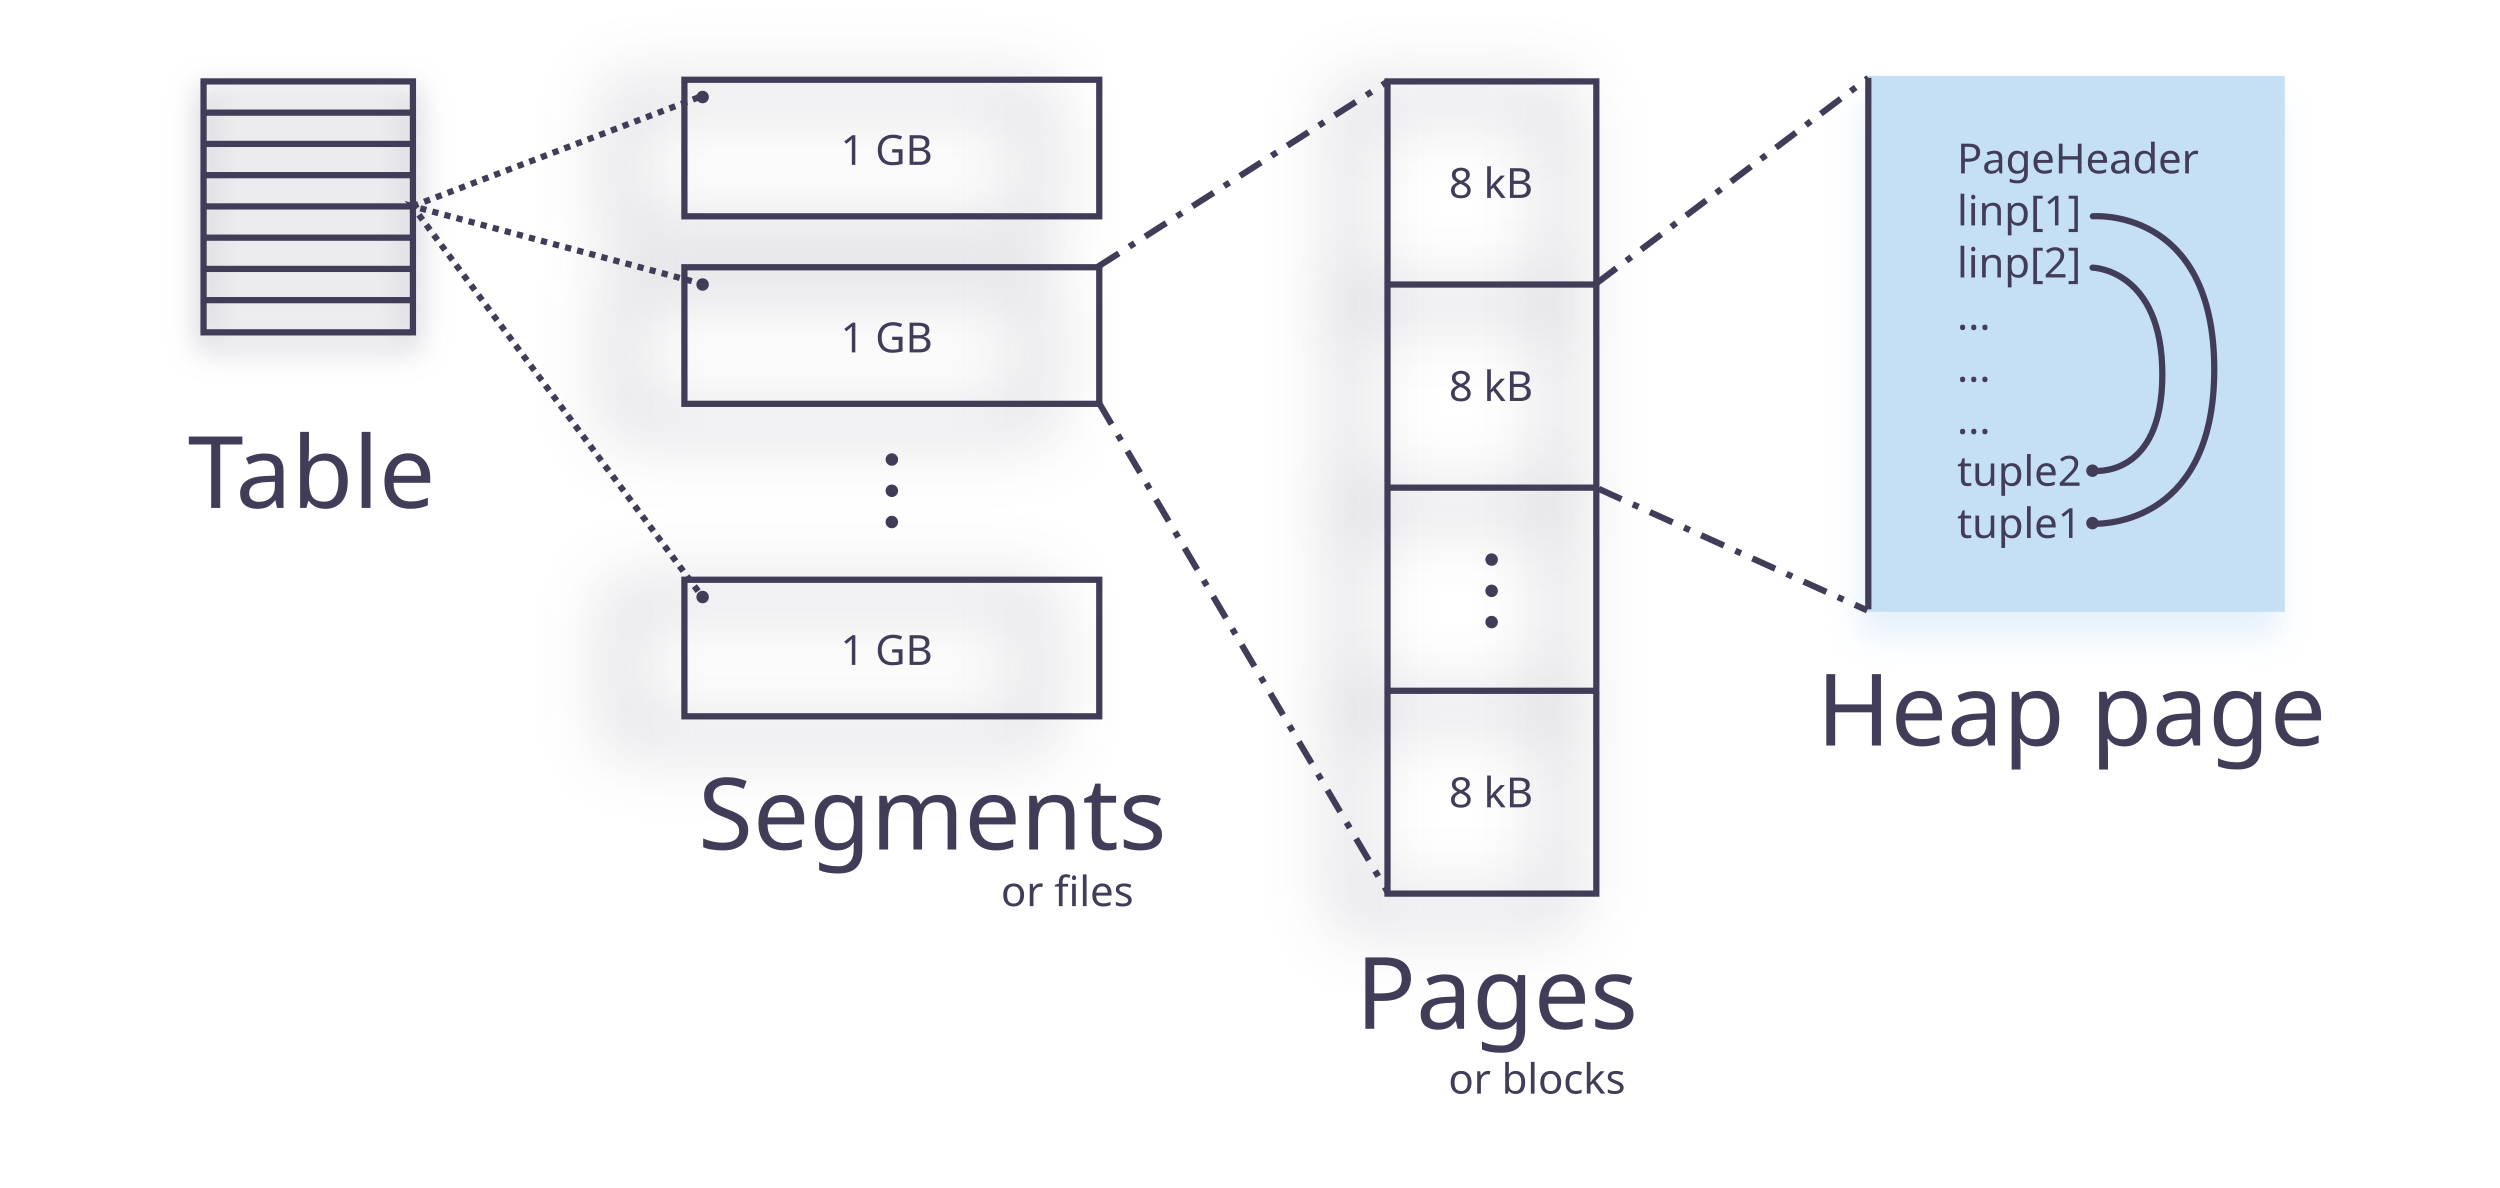
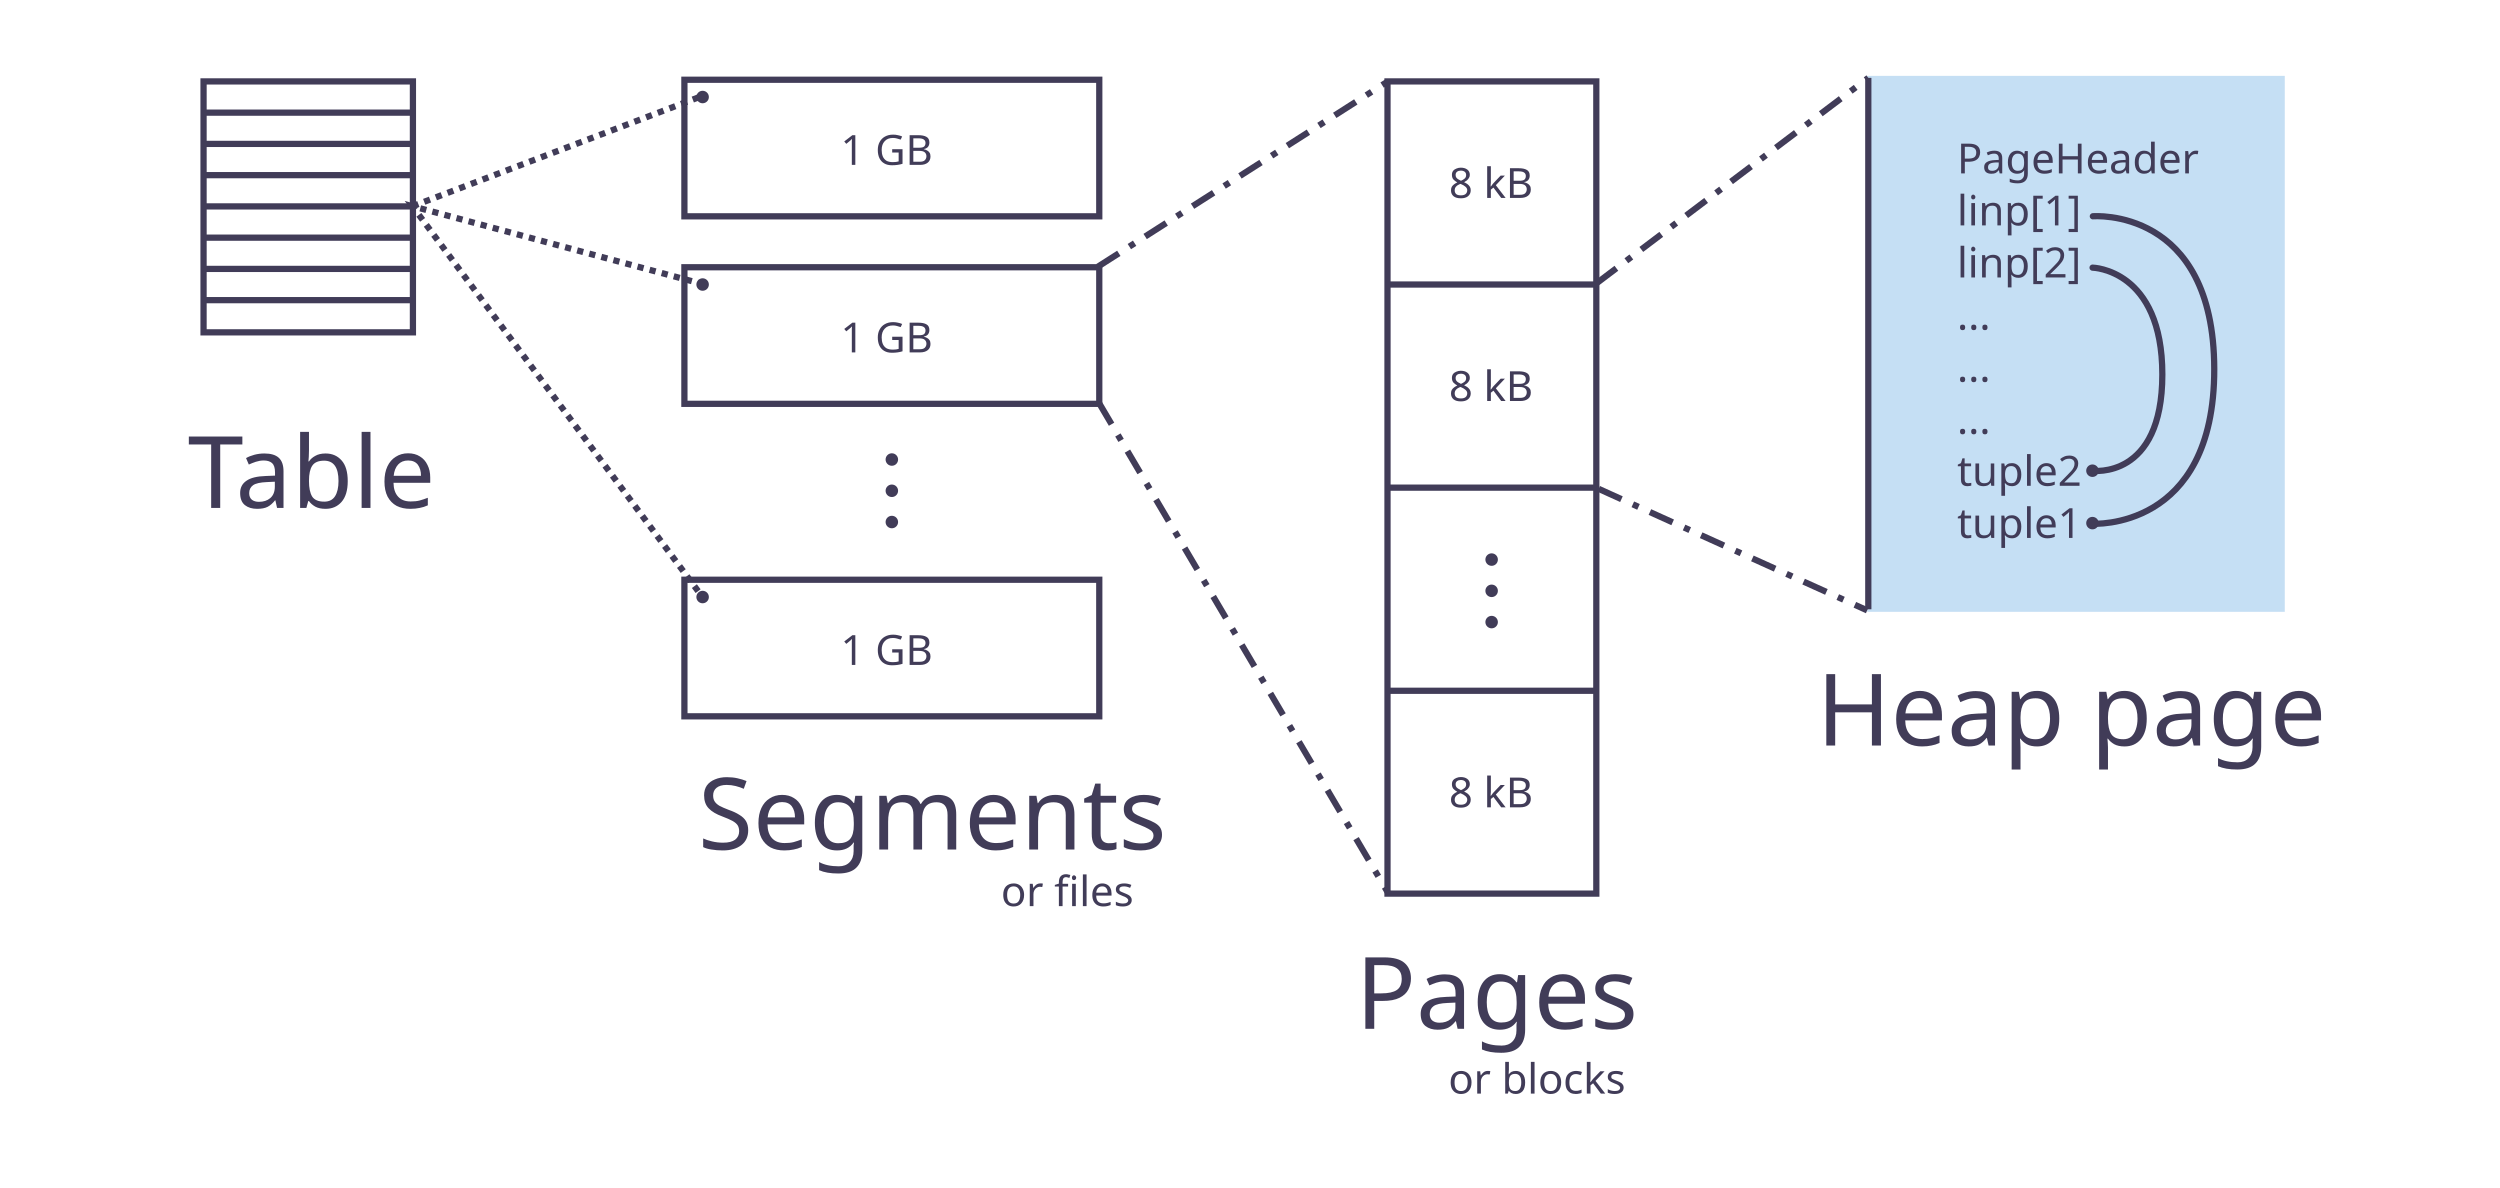
<svg xmlns="http://www.w3.org/2000/svg" width="800" height="380" viewBox="0 0 211.667 100.542" version="1.1" id="svg602">
  <defs id="defs599">
-     <filter style="color-interpolation-filters:sRGB" id="filter47074" x="-0.093" y="-0.072" width="1.185" height="1.144">
-       <feGaussianBlur stdDeviation="1.364" id="feGaussianBlur47076" />
-     </filter>
-     <filter style="color-interpolation-filters:sRGB" id="filter50720" x="-0.168" y="-0.148" width="1.341" height="1.296">
-       <feGaussianBlur stdDeviation="1.199" id="feGaussianBlur50722" />
-     </filter>
-     <filter style="color-interpolation-filters:sRGB" id="filter69509" x="-0.206" y="-0.134" width="1.412" height="1.269">
-       <feGaussianBlur stdDeviation="2.907" id="feGaussianBlur69511" />
-     </filter>
-     <filter style="color-interpolation-filters:sRGB" id="filter69513" x="-0.408" y="-0.105" width="1.812" height="1.211">
-       <feGaussianBlur stdDeviation="2.907" id="feGaussianBlur69515" />
-     </filter>
-     <filter style="color-interpolation-filters:sRGB" id="filter47074-1" x="-0.093" y="-0.072" width="1.185" height="1.144">
-       <feGaussianBlur stdDeviation="1.364" id="feGaussianBlur47076-9" />
-     </filter>
-   </defs>
+     </defs>
  <g id="layer1">
-     <g id="g50718" transform="translate(0,-5.820833)" style="opacity:0.5;mix-blend-mode:normal;filter:url(#filter50720)">
-       <rect style="fill:none;fill-opacity:1;stroke:#413c58;stroke-width:0.529;stroke-dasharray:none;stroke-opacity:1" id="rect50702" width="17.727" height="21.246" x="17.234" y="13.772" />
-       <path style="fill:none;fill-opacity:1;stroke:#413c58;stroke-width:0.529;stroke-dasharray:none;stroke-opacity:1" d="m 17.102,16.417 h 17.902" id="path50704" />
-       <path style="fill:none;fill-opacity:1;stroke:#413c58;stroke-width:0.529;stroke-dasharray:none;stroke-opacity:1" d="m 17.102,19.063 h 17.902" id="path50706" />
-       <path style="fill:none;fill-opacity:1;stroke:#413c58;stroke-width:0.529;stroke-dasharray:none;stroke-opacity:1" d="m 17.102,21.709 h 17.902" id="path50708" />
-       <path style="fill:none;fill-opacity:1;stroke:#413c58;stroke-width:0.529;stroke-dasharray:none;stroke-opacity:1" d="m 17.102,24.355 h 17.902" id="path50710" />
-       <path style="fill:none;fill-opacity:1;stroke:#413c58;stroke-width:0.529;stroke-dasharray:none;stroke-opacity:1" d="m 17.102,27.001 h 17.902" id="path50712" />
-       <path style="fill:none;fill-opacity:1;stroke:#413c58;stroke-width:0.529;stroke-dasharray:none;stroke-opacity:1" d="m 17.102,29.647 h 17.902" id="path50714" />
-       <path style="fill:none;fill-opacity:1;stroke:#413c58;stroke-width:0.529;stroke-dasharray:none;stroke-opacity:1" d="m 17.102,32.292 h 17.902" id="path50716" />
-     </g>
    <g id="g2399" transform="translate(0,-6.879166)">
      <rect style="fill:none;fill-opacity:1;stroke:#413c58;stroke-width:0.529;stroke-dasharray:none;stroke-opacity:1" id="rect12635" width="17.727" height="21.246" x="17.234" y="13.772" />
      <path style="fill:none;fill-opacity:1;stroke:#413c58;stroke-width:0.529;stroke-dasharray:none;stroke-opacity:1" d="m 17.102,16.417 h 17.902" id="path15147" />
      <path style="fill:none;fill-opacity:1;stroke:#413c58;stroke-width:0.529;stroke-dasharray:none;stroke-opacity:1" d="m 17.102,19.063 h 17.902" id="path2379" />
      <path style="fill:none;fill-opacity:1;stroke:#413c58;stroke-width:0.529;stroke-dasharray:none;stroke-opacity:1" d="m 17.102,21.709 h 17.902" id="path2381" />
      <path style="fill:none;fill-opacity:1;stroke:#413c58;stroke-width:0.529;stroke-dasharray:none;stroke-opacity:1" d="m 17.102,24.355 h 17.902" id="path2383" />
      <path style="fill:none;fill-opacity:1;stroke:#413c58;stroke-width:0.529;stroke-dasharray:none;stroke-opacity:1" d="m 17.102,27.001 h 17.902" id="path2385" />
      <path style="fill:none;fill-opacity:1;stroke:#413c58;stroke-width:0.529;stroke-dasharray:none;stroke-opacity:1" d="m 17.102,29.647 h 17.902" id="path2387" />
      <path style="fill:none;fill-opacity:1;stroke:#413c58;stroke-width:0.529;stroke-dasharray:none;stroke-opacity:1" d="m 17.102,32.292 h 17.902" id="path2389" />
    </g>
    <g id="g3788" transform="translate(13.95734,-6.35)">
      <circle style="fill:#413c58;fill-opacity:1;stroke:none;stroke-width:0.529" id="path2550" cx="61.552" cy="45.257" r="0.529" />
      <circle style="fill:#413c58;fill-opacity:1;stroke:none;stroke-width:0.529" id="circle3503" cx="61.552" cy="47.903" r="0.529" />
      <circle style="fill:#413c58;fill-opacity:1;stroke:none;stroke-width:0.529" id="circle3505" cx="61.552" cy="50.549" r="0.529" />
    </g>
    <text xml:space="preserve" style="font-size:8.467px;font-family:Futura;-inkscape-font-specification:Futura;fill:#413c58;fill-opacity:1;stroke:none;stroke-width:0.529" x="15.909" y="43.005" id="text3563">
      <tspan id="tspan3561" style="font-size:8.467px;stroke-width:0.529" x="15.909" y="43.005">Table</tspan>
    </text>
    <text xml:space="preserve" style="font-size:8.467px;font-family:Futura;-inkscape-font-specification:Futura;fill:#413c58;fill-opacity:1;stroke:none;stroke-width:0.529" x="59.096" y="71.925" id="text3567">
      <tspan id="tspan3565" style="font-size:8.467px;stroke-width:0.529" x="59.096" y="71.925">Segments</tspan>
    </text>
    <text xml:space="preserve" style="font-size:8.467px;font-family:Futura;-inkscape-font-specification:Futura;fill:#413c58;fill-opacity:1;stroke:none;stroke-width:0.529" x="114.775" y="87.105" id="text3759">
      <tspan style="font-size:8.467px;stroke-width:0.529" x="114.775" y="87.105" id="tspan3777">Pages</tspan>
    </text>
    <g id="g3796" transform="translate(64.74002,2.12123)">
      <circle style="fill:#413c58;fill-opacity:1;stroke:none;stroke-width:0.529" id="circle3790" cx="61.552" cy="45.257" r="0.529" />
      <circle style="fill:#413c58;fill-opacity:1;stroke:none;stroke-width:0.529" id="circle3792" cx="61.552" cy="47.903" r="0.529" />
      <circle style="fill:#413c58;fill-opacity:1;stroke:none;stroke-width:0.529" id="circle3794" cx="61.552" cy="50.549" r="0.529" />
    </g>
    <text xml:space="preserve" style="font-size:3.528px;font-family:Futura;-inkscape-font-specification:Futura;fill:#413c58;fill-opacity:1;stroke:none;stroke-width:0.529" x="122.679" y="16.754" id="text3920">
      <tspan style="font-size:3.528px;stroke-width:0.529" x="122.679" y="16.754" id="tspan41601">8 kB</tspan>
    </text>
    <text xml:space="preserve" style="font-size:3.528px;font-family:Futura;-inkscape-font-specification:Futura;fill:#413c58;fill-opacity:1;stroke:none;stroke-width:0.529" x="84.752" y="76.717" id="text3936">
      <tspan id="tspan3934" style="font-size:3.528px;stroke-width:0.529" x="84.752" y="76.717">or files</tspan>
    </text>
    <text xml:space="preserve" style="font-size:3.528px;font-family:Futura;-inkscape-font-specification:Futura;fill:#413c58;fill-opacity:1;stroke:none;stroke-width:0.529" x="122.636" y="92.592" id="text3940">
      <tspan id="tspan3938" style="font-size:3.528px;stroke-width:0.529" x="122.636" y="92.592">or blocks</tspan>
    </text>
-     <rect style="opacity:0.45;fill:#c5dff4;fill-opacity:1;stroke:none;stroke-width:0.384;filter:url(#filter47074)" id="rect47072" width="35.35" height="45.379" x="157.566" y="8.54" />
    <rect style="fill:#c5dff4;fill-opacity:1;stroke:none;stroke-width:0.384" id="rect3994" width="35.35" height="45.379" x="158.095" y="6.423" />
    <text xml:space="preserve" style="font-size:3.528px;font-family:Futura;-inkscape-font-specification:Futura;fill:#413c58;fill-opacity:1;stroke:none;stroke-width:0.529" x="165.698" y="14.676" id="text3900">
      <tspan style="font-size:3.528px;stroke-width:0.529" x="165.698" y="14.676" id="tspan3914">PageHeader</tspan>
      <tspan style="font-size:3.528px;stroke-width:0.529" x="165.698" y="19.086" id="tspan3916">linp[1]</tspan>
      <tspan style="font-size:3.528px;stroke-width:0.529" x="165.698" y="23.496" id="tspan7006">linp[2]</tspan>
      <tspan style="font-size:3.528px;stroke-width:0.529" x="165.698" y="27.906" id="tspan7008">...</tspan>
      <tspan style="font-size:3.528px;stroke-width:0.529" x="165.698" y="32.315" id="tspan7010">...</tspan>
      <tspan style="font-size:3.528px;stroke-width:0.529" x="165.698" y="36.725" id="tspan7738">...</tspan>
      <tspan style="font-size:3.528px;stroke-width:0.529" x="165.698" y="41.135" id="tspan7740">tuple2</tspan>
      <tspan style="font-size:3.528px;stroke-width:0.529" x="165.698" y="45.544" id="tspan7742">tuple1</tspan>
    </text>
    <text xml:space="preserve" style="font-size:8.467px;font-family:Futura;-inkscape-font-specification:Futura;fill:#413c58;fill-opacity:1;stroke:none;stroke-width:0.529" x="153.801" y="63.12" id="text3998">
      <tspan style="font-size:8.467px;stroke-width:0.529" x="153.801" y="63.12" id="tspan3996">Heap page</tspan>
    </text>
    <rect style="fill:none;fill-opacity:1;stroke:#413c58;stroke-width:0.529;stroke-dasharray:none;stroke-opacity:1" id="rect2401" width="35.126" height="11.564" x="57.946" y="6.752" />
    <text xml:space="preserve" style="font-size:3.528px;font-family:Futura;-inkscape-font-specification:Futura;fill:#413c58;fill-opacity:1;stroke:none;stroke-width:0.529" x="71.167" y="13.964" id="text3771">
      <tspan id="tspan3769" style="font-size:3.528px;stroke-width:0.529" x="71.167" y="13.964">1 GB</tspan>
    </text>
    <circle style="fill:#413c58;fill-opacity:1;stroke:none;stroke-width:0.529" id="circle36929" cx="59.488" cy="8.215" r="0.529" />
    <rect style="fill:none;fill-opacity:1;stroke:#413c58;stroke-width:0.529;stroke-dasharray:none;stroke-opacity:1" id="rect41318" width="35.126" height="11.564" x="57.946" y="22.627" />
    <text xml:space="preserve" style="font-size:3.528px;font-family:Futura;-inkscape-font-specification:Futura;fill:#413c58;fill-opacity:1;stroke:none;stroke-width:0.529" x="71.167" y="29.839" id="text41322">
      <tspan id="tspan41320" style="font-size:3.528px;stroke-width:0.529" x="71.167" y="29.839">1 GB</tspan>
    </text>
    <circle style="fill:#413c58;fill-opacity:1;stroke:none;stroke-width:0.529" id="circle41324" cx="59.488" cy="24.09" r="0.529" />
    <rect style="fill:none;fill-opacity:1;stroke:#413c58;stroke-width:0.529;stroke-dasharray:none;stroke-opacity:1" id="rect41328" width="35.126" height="11.564" x="57.946" y="49.085" />
    <text xml:space="preserve" style="font-size:3.528px;font-family:Futura;-inkscape-font-specification:Futura;fill:#413c58;fill-opacity:1;stroke:none;stroke-width:0.529" x="71.167" y="56.297" id="text41332">
      <tspan id="tspan41330" style="font-size:3.528px;stroke-width:0.529" x="71.167" y="56.297">1 GB</tspan>
    </text>
    <circle style="fill:#413c58;fill-opacity:1;stroke:none;stroke-width:0.529" id="circle41334" cx="59.488" cy="50.549" r="0.529" />
    <g id="g48055" transform="translate(3.175,-6.879166)">
      <rect style="fill:none;fill-opacity:1;stroke:#413c58;stroke-width:0.529;stroke-dasharray:none;stroke-opacity:1" id="rect3619" width="17.68" height="68.767" x="114.3" y="13.772" />
      <path style="fill:none;fill-opacity:1;stroke:#413c58;stroke-width:0.529;stroke-dasharray:none;stroke-dashoffset:0;stroke-opacity:1" d="m 114.37,30.969 h 17.68" id="path42438" />
      <path style="fill:none;fill-opacity:1;stroke:#413c58;stroke-width:0.529;stroke-dasharray:none;stroke-dashoffset:0;stroke-opacity:1" d="m 114.37,48.167 h 17.68" id="path42440" />
      <path style="fill:none;fill-opacity:1;stroke:#413c58;stroke-width:0.529;stroke-dasharray:none;stroke-dashoffset:0;stroke-opacity:1" d="m 114.37,65.365 h 17.68" id="path42442" />
    </g>
    <text xml:space="preserve" style="font-size:3.528px;font-family:Futura;-inkscape-font-specification:Futura;fill:#413c58;fill-opacity:1;stroke:none;stroke-width:0.529" x="122.679" y="33.952" id="text42452">
      <tspan style="font-size:3.528px;stroke-width:0.529" x="122.679" y="33.952" id="tspan42450">8 kB</tspan>
    </text>
    <text xml:space="preserve" style="font-size:3.528px;font-family:Futura;-inkscape-font-specification:Futura;fill:#413c58;fill-opacity:1;stroke:none;stroke-width:0.529" x="122.679" y="68.348" id="text42460">
      <tspan style="font-size:3.528px;stroke-width:0.529" x="122.679" y="68.348" id="tspan42458">8 kB</tspan>
    </text>
    <path style="fill:none;fill-opacity:1;stroke:#413c58;stroke-width:0.529;stroke-dasharray:2.117, 1.058, 0.529, 1.058;stroke-dashoffset:0;stroke-opacity:1" d="M 92.943,22.587 117.393,6.965" id="path42705" />
    <path style="fill:none;fill-opacity:1;stroke:#413c58;stroke-width:0.529;stroke-dasharray:2.117, 1.058, 0.529, 1.058;stroke-dashoffset:0;stroke-opacity:1" d="m 93.036,34.093 24.45,41.44" id="path45320" />
    <path style="fill:none;fill-opacity:1;stroke:#413c58;stroke-width:0.529;stroke-dasharray:2.117, 1.058, 0.529, 1.058;stroke-dashoffset:0;stroke-opacity:1" d="M 135.166,23.99 158.183,6.591" id="path46194" />
    <path style="fill:none;fill-opacity:1;stroke:#413c58;stroke-width:0.529;stroke-dasharray:2.117, 1.058, 0.529, 1.058;stroke-dashoffset:0;stroke-opacity:1" d="m 135.353,41.39 22.737,10.29" id="path46196" />
-     <g id="g48065" transform="translate(0,-5.291667)" style="opacity:1;mix-blend-mode:normal;filter:url(#filter69513)">
-       <rect style="fill:none;fill-opacity:1;stroke:#413c58;stroke-width:0.529;stroke-dasharray:none;stroke-opacity:1" id="rect48057" width="17.68" height="68.767" x="114.3" y="13.772" />
-       <path style="fill:none;fill-opacity:1;stroke:#413c58;stroke-width:0.529;stroke-dasharray:none;stroke-dashoffset:0;stroke-opacity:1" d="m 114.37,30.969 h 17.68" id="path48059" />
-       <path style="fill:none;fill-opacity:1;stroke:#413c58;stroke-width:0.529;stroke-dasharray:none;stroke-dashoffset:0;stroke-opacity:1" d="m 114.37,48.167 h 17.68" id="path48061" />
-       <path style="fill:none;fill-opacity:1;stroke:#413c58;stroke-width:0.529;stroke-dasharray:none;stroke-dashoffset:0;stroke-opacity:1" d="m 114.37,65.365 h 17.68" id="path48063" />
-     </g>
    <path style="opacity:1;fill:none;fill-opacity:1;stroke:#413c58;stroke-width:0.529;stroke-dasharray:none;stroke-dashoffset:0;stroke-opacity:1" d="M 158.183,6.591 V 51.586" id="path58927" />
    <path style="opacity:1;fill:none;fill-opacity:1;stroke:#413c58;stroke-width:0.529;stroke-dasharray:0.529, 0.529;stroke-dashoffset:0;stroke-opacity:1" d="M 34.925,17.462 59.597,8.07" id="path64276" />
    <path style="opacity:1;fill:none;fill-opacity:1;stroke:#413c58;stroke-width:0.529;stroke-dasharray:0.529, 0.529;stroke-dashoffset:0;stroke-opacity:1" d="M 59.597,24.077 34.925,17.462 59.465,50.535" id="path65383" />
-     <g id="g69507" style="opacity:1;mix-blend-mode:normal;filter:url(#filter69509)" transform="translate(-1.5875,-6.879166)">
-       <rect style="opacity:1;mix-blend-mode:normal;fill:none;fill-opacity:1;stroke:#413c58;stroke-width:0.529;stroke-dasharray:none;stroke-opacity:1" id="rect67521" width="35.126" height="11.564" x="54.242" y="31.094" />
-       <rect style="mix-blend-mode:normal;fill:none;fill-opacity:1;stroke:#413c58;stroke-width:0.529;stroke-dasharray:none;stroke-opacity:1" id="rect67519" width="35.126" height="11.564" x="54.242" y="15.219" />
-       <rect style="mix-blend-mode:normal;fill:none;fill-opacity:1;stroke:#413c58;stroke-width:0.529;stroke-dasharray:none;stroke-opacity:1" id="rect67523" width="35.126" height="11.564" x="54.242" y="57.552" />
-     </g>
    <path style="fill:none;fill-opacity:0.98;stroke:#413c58;stroke-width:0.529;stroke-linecap:round;stroke-dasharray:none;stroke-dashoffset:0;stroke-opacity:1" d="m 177.173,22.661 c 0,0 5.907,0.126 5.905,9.05 -0.002,8.925 -5.912,8.147 -5.912,8.147" id="path6285" />
    <path style="fill:none;fill-opacity:0.98;stroke:#413c58;stroke-width:0.529;stroke-linecap:round;stroke-dasharray:none;stroke-dashoffset:0;stroke-opacity:1" d="m 177.196,18.311 c 0,0 10.257,-0.833 10.278,12.933 0.021,13.766 -10.342,13.099 -10.342,13.099" id="path7064" />
    <circle style="fill:#413c58;fill-opacity:1;stroke:none;stroke-width:0.529;stroke-linecap:round;stroke-dasharray:none;stroke-dashoffset:0;stroke-opacity:1" id="path7172" cx="177.161" cy="39.853" r="0.529" />
    <circle style="fill:#413c58;fill-opacity:1;stroke:none;stroke-width:0.529;stroke-linecap:round;stroke-dasharray:none;stroke-dashoffset:0;stroke-opacity:1" id="circle9532" cx="177.161" cy="44.291" r="0.529" />
-     <rect style="opacity:0.45;fill:#c5dff4;fill-opacity:1;stroke:none;stroke-width:0.384;filter:url(#filter47074-1)" id="rect47072-8" width="35.35" height="45.379" x="-67.808" y="-40.511" />
-     <rect style="fill:#c5dff4;fill-opacity:1;stroke:none;stroke-width:0.384" id="rect3994-6" width="35.35" height="45.379" x="-67.279" y="-42.628" />
-     <text xml:space="preserve" style="font-size:3.528px;font-family:Futura;-inkscape-font-specification:Futura;fill:#413c58;fill-opacity:1;stroke:none;stroke-width:0.529" x="-59.676" y="-34.374" id="text3900-9">
-       <tspan style="font-size:3.528px;stroke-width:0.529" x="-59.676" y="-34.374" id="tspan3914-0">PageHeader</tspan>
-       <tspan style="font-size:3.528px;stroke-width:0.529" x="-59.676" y="-29.964" id="tspan3916-1">linp[1]</tspan>
-       <tspan style="font-size:3.528px;stroke-width:0.529" x="-59.676" y="-25.555" id="tspan7006-6">linp[2]</tspan>
-       <tspan style="font-size:3.528px;stroke-width:0.529" x="-59.676" y="-21.145" id="tspan7008-4">...</tspan>
-       <tspan style="font-size:3.528px;stroke-width:0.529" x="-59.676" y="-16.735" id="tspan7010-4">...</tspan>
-       <tspan style="font-size:3.528px;stroke-width:0.529" x="-59.676" y="-12.325" id="tspan7738-8">...</tspan>
-       <tspan style="font-size:3.528px;stroke-width:0.529" x="-59.676" y="-7.916" id="tspan7740-6">tuple2</tspan>
-       <tspan style="font-size:3.528px;stroke-width:0.529" x="-59.676" y="-3.506" id="tspan7742-1">tuple1</tspan>
-     </text>
-     <text xml:space="preserve" style="font-size:8.467px;font-family:Futura;-inkscape-font-specification:Futura;fill:#413c58;fill-opacity:1;stroke:none;stroke-width:0.529" x="-71.573" y="14.069" id="text3998-4">
-       <tspan style="font-size:8.467px;stroke-width:0.529" x="-71.573" y="14.069" id="tspan3996-0">Heap page</tspan>
-     </text>
-     <path style="fill:none;fill-opacity:1;stroke:#413c58;stroke-width:0.529;stroke-dasharray:none;stroke-dashoffset:0;stroke-opacity:1" d="M -67.191,-42.459 V 2.536" id="path58927-8" />
-     <path style="fill:none;fill-opacity:0.98;stroke:#413c58;stroke-width:0.529;stroke-linecap:round;stroke-dasharray:none;stroke-dashoffset:0;stroke-opacity:1" d="m -48.202,-26.389 c 0,0 5.907,0.126 5.905,9.05 -0.002,8.925 -5.912,8.147 -5.912,8.147" id="path6285-1" />
-     <path style="fill:none;fill-opacity:0.98;stroke:#413c58;stroke-width:0.529;stroke-linecap:round;stroke-dasharray:none;stroke-dashoffset:0;stroke-opacity:1" d="m -48.178,-30.74 c 0,0 10.257,-0.833 10.278,12.933 0.021,13.766 -10.342,13.099 -10.342,13.099" id="path7064-0" />
-     <circle style="fill:#413c58;fill-opacity:1;stroke:none;stroke-width:0.529;stroke-linecap:round;stroke-dasharray:none;stroke-dashoffset:0;stroke-opacity:1" id="path7172-3" cx="-48.213" cy="-9.197" r="0.529" />
-     <circle style="fill:#413c58;fill-opacity:1;stroke:none;stroke-width:0.529;stroke-linecap:round;stroke-dasharray:none;stroke-dashoffset:0;stroke-opacity:1" id="circle9532-1" cx="-48.213" cy="-4.76" r="0.529" />
  </g>
</svg>
